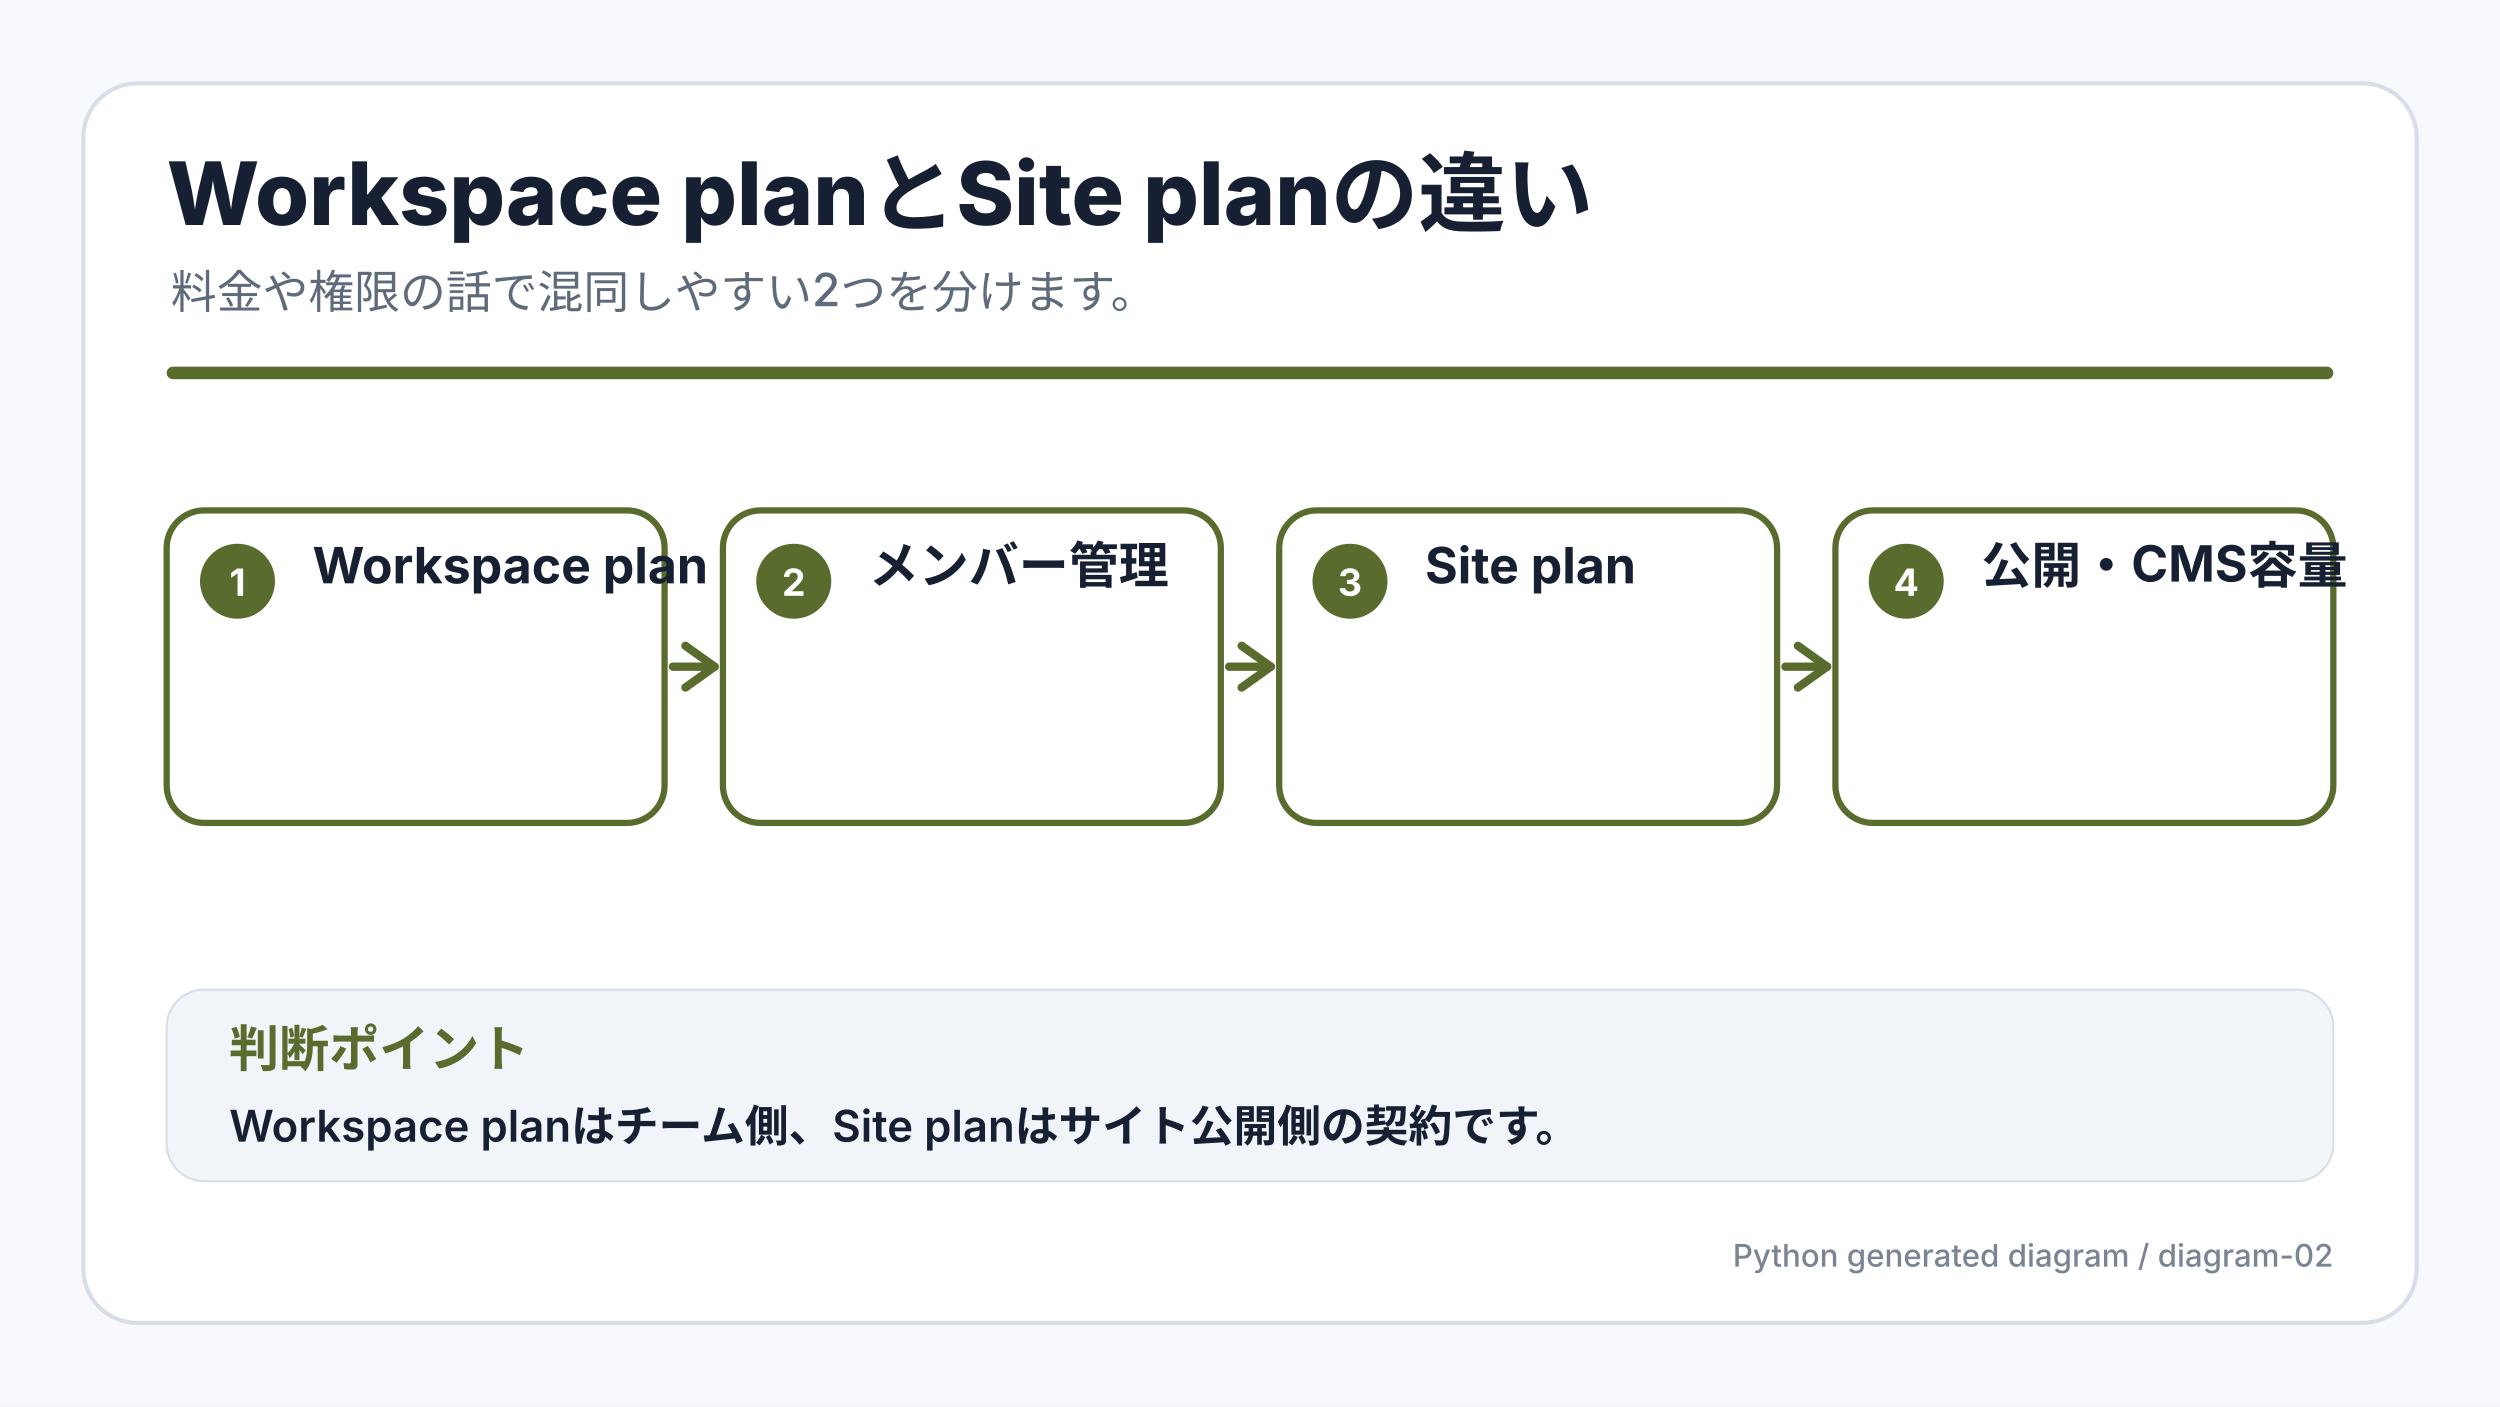
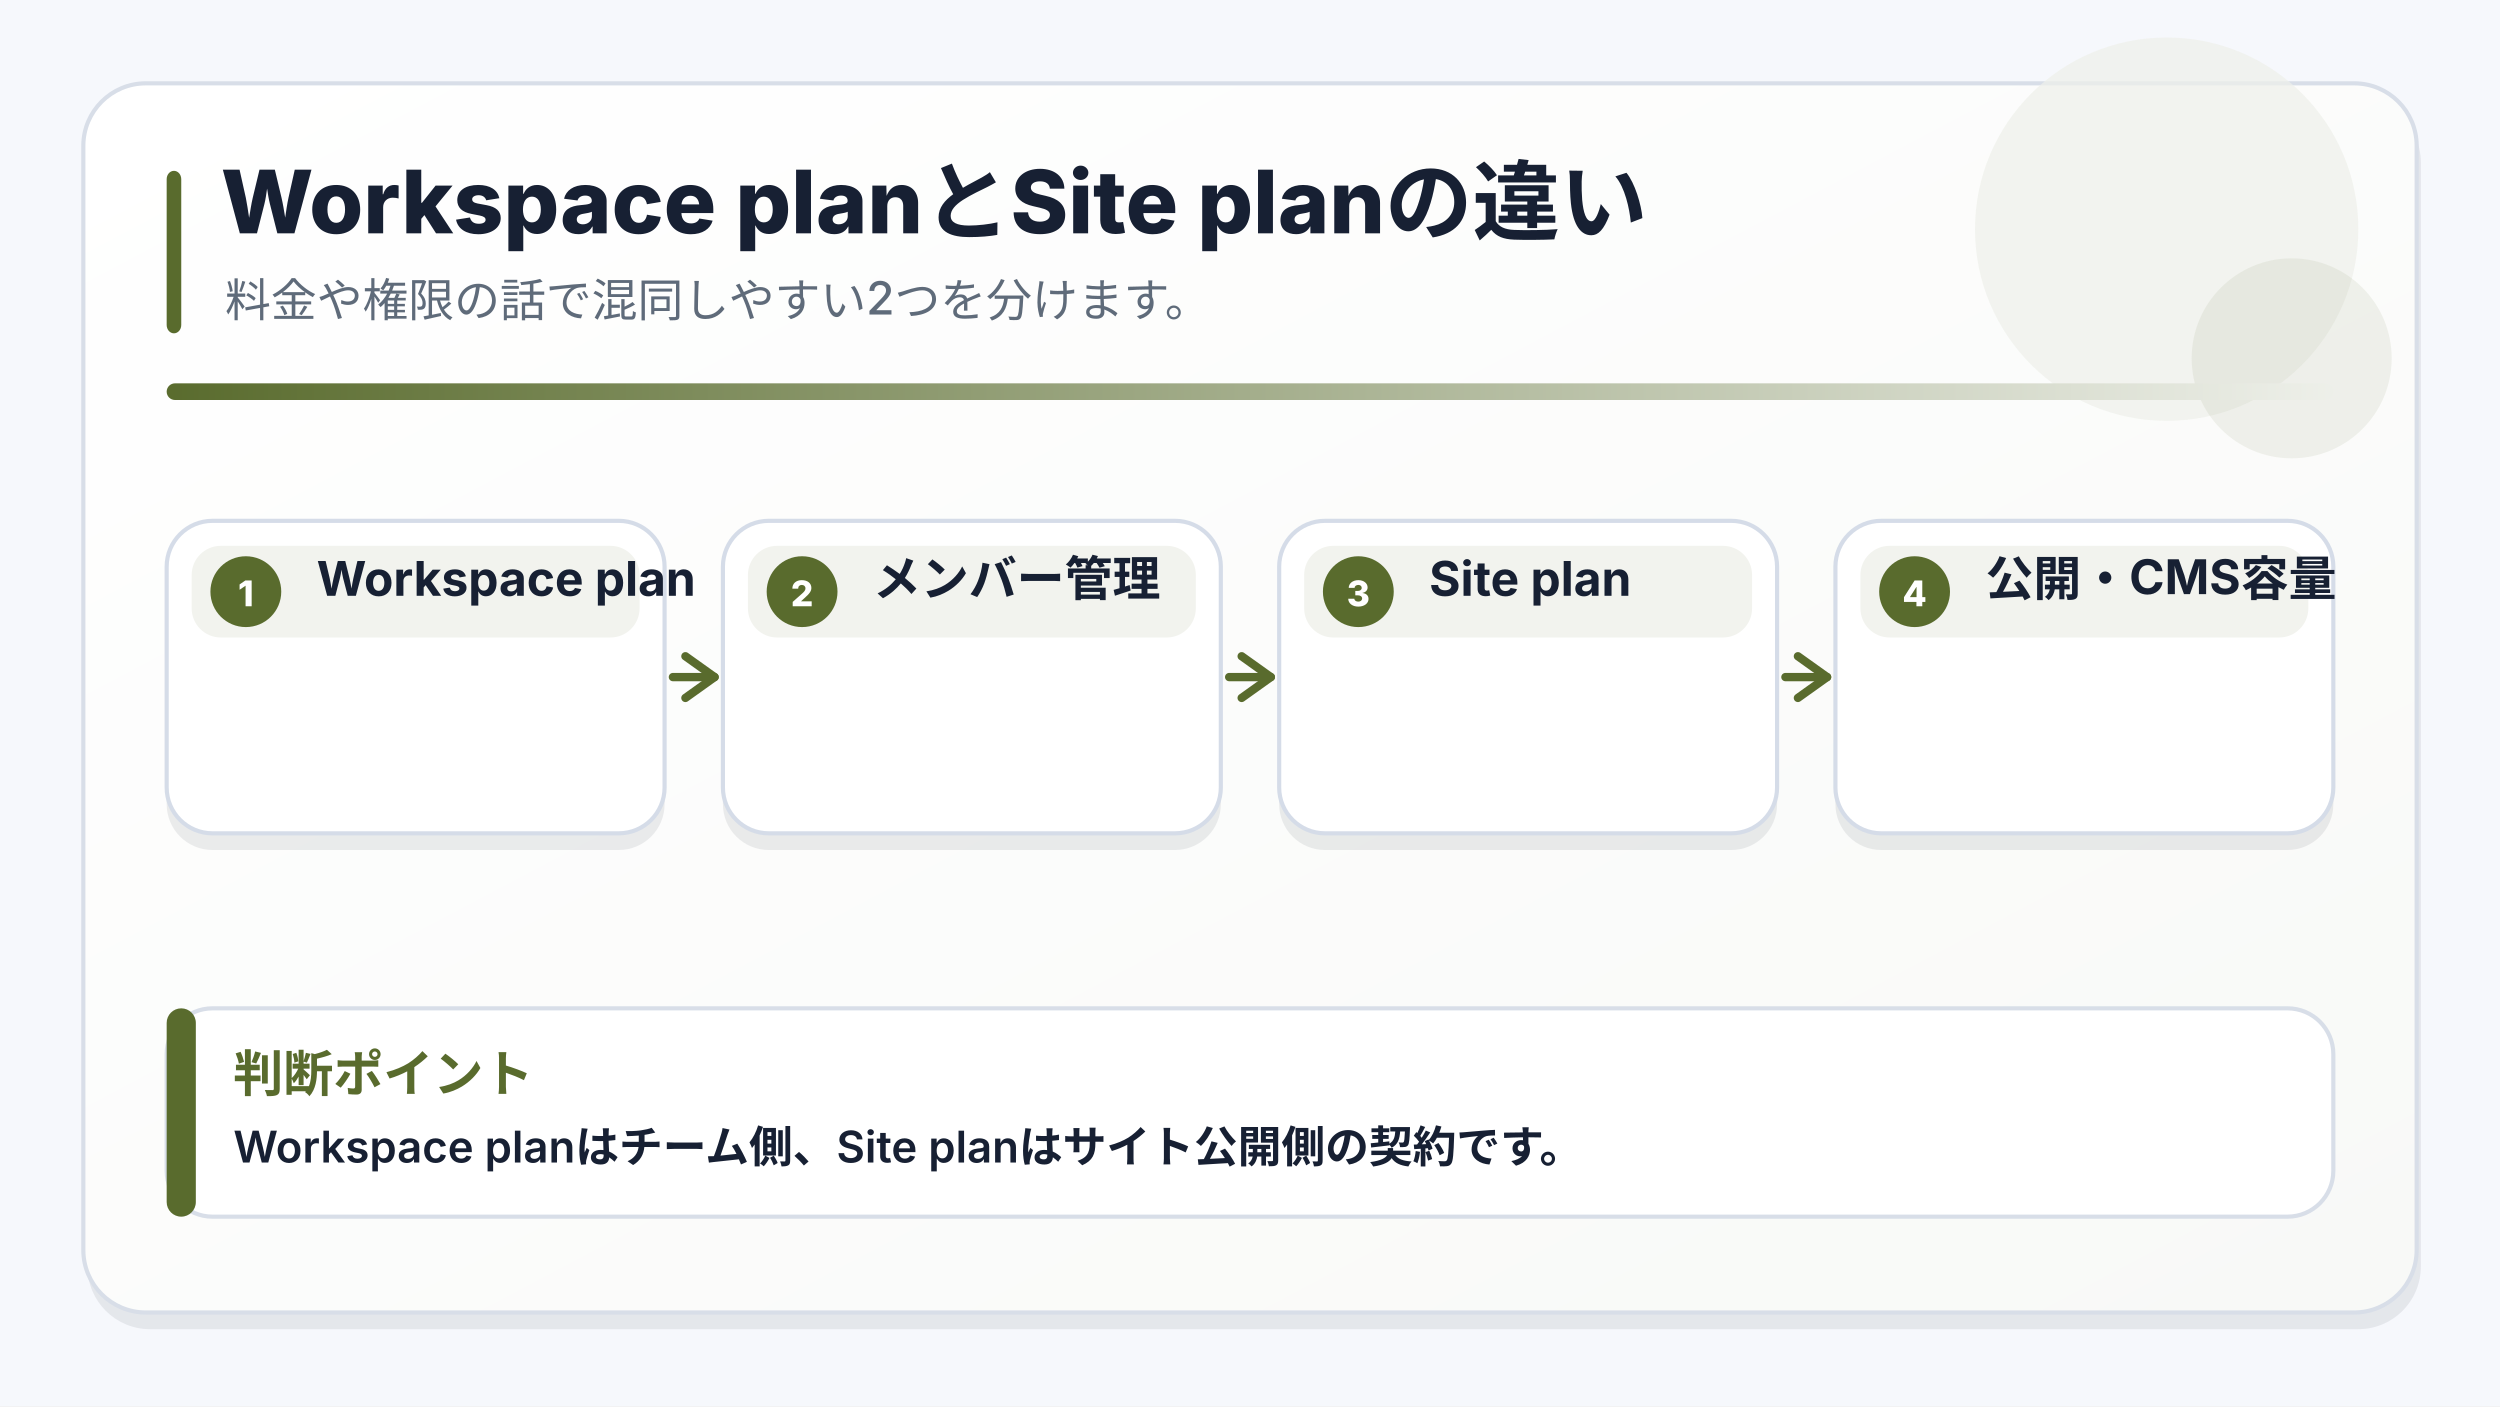
<svg xmlns="http://www.w3.org/2000/svg" width="1200" height="675" viewBox="0 0 1200 675" role="img">
-   <rect width="1200" height="675" fill="#F7F9FC" />
-   <rect x="40" y="40" width="1120" height="595" rx="26" fill="#ffffff" stroke="#D8DEE8" stroke-width="2" />
-   <text x="80" y="108" font-family="-apple-system, BlinkMacSystemFont, Segoe UI, sans-serif" font-size="42" font-weight="800" fill="#172033" text-anchor="start">Workspace planとSite planの違い</text>
-   <text x="82" y="148" font-family="-apple-system, BlinkMacSystemFont, Segoe UI, sans-serif" font-size="22" font-weight="500" fill="#5F6B7A" text-anchor="start">料金や権限の話で混同しやすい2つを分けます。</text>
-   <rect x="80" y="176" width="1040" height="6" rx="3" fill="#596B2D" />
-   <rect x="80" y="245" width="239" height="150" rx="18" fill="#ffffff" stroke="#596B2D" stroke-width="3" />
-   <circle cx="114" cy="279" r="18" fill="#596B2D" />
-   <text x="114" y="286" font-family="-apple-system, BlinkMacSystemFont, Segoe UI, sans-serif" font-size="18" font-weight="700" fill="#ffffff" text-anchor="middle">1</text>
-   <text x="150" y="280" font-family="-apple-system, BlinkMacSystemFont, Segoe UI, sans-serif" font-size="24" font-weight="700" fill="#172033" text-anchor="start">Workspace plan</text>
-   <line x1="323" y1="320" x2="343" y2="320" stroke="#596B2D" stroke-width="4" stroke-linecap="round" />
-   <path d="M 329 310 L 343 320 L 329 330" fill="none" stroke="#596B2D" stroke-width="4" stroke-linecap="round" stroke-linejoin="round" />
-   <rect x="347" y="245" width="239" height="150" rx="18" fill="#ffffff" stroke="#596B2D" stroke-width="3" />
-   <circle cx="381" cy="279" r="18" fill="#596B2D" />
-   <text x="381" y="286" font-family="-apple-system, BlinkMacSystemFont, Segoe UI, sans-serif" font-size="18" font-weight="700" fill="#ffffff" text-anchor="middle">2</text>
-   <text x="417" y="280" font-family="-apple-system, BlinkMacSystemFont, Segoe UI, sans-serif" font-size="24" font-weight="700" fill="#172033" text-anchor="start">メンバー管理</text>
-   <line x1="590" y1="320" x2="610" y2="320" stroke="#596B2D" stroke-width="4" stroke-linecap="round" />
-   <path d="M 596 310 L 610 320 L 596 330" fill="none" stroke="#596B2D" stroke-width="4" stroke-linecap="round" stroke-linejoin="round" />
-   <rect x="614" y="245" width="239" height="150" rx="18" fill="#ffffff" stroke="#596B2D" stroke-width="3" />
-   <circle cx="648" cy="279" r="18" fill="#596B2D" />
-   <text x="648" y="286" font-family="-apple-system, BlinkMacSystemFont, Segoe UI, sans-serif" font-size="18" font-weight="700" fill="#ffffff" text-anchor="middle">3</text>
-   <text x="684" y="280" font-family="-apple-system, BlinkMacSystemFont, Segoe UI, sans-serif" font-size="24" font-weight="700" fill="#172033" text-anchor="start">Site plan</text>
-   <line x1="857" y1="320" x2="877" y2="320" stroke="#596B2D" stroke-width="4" stroke-linecap="round" />
-   <path d="M 863 310 L 877 320 L 863 330" fill="none" stroke="#596B2D" stroke-width="4" stroke-linecap="round" stroke-linejoin="round" />
-   <rect x="881" y="245" width="239" height="150" rx="18" fill="#ffffff" stroke="#596B2D" stroke-width="3" />
-   <circle cx="915" cy="279" r="18" fill="#596B2D" />
-   <text x="915" y="286" font-family="-apple-system, BlinkMacSystemFont, Segoe UI, sans-serif" font-size="18" font-weight="700" fill="#ffffff" text-anchor="middle">4</text>
-   <text x="951" y="280" font-family="-apple-system, BlinkMacSystemFont, Segoe UI, sans-serif" font-size="24" font-weight="700" fill="#172033" text-anchor="start">公開・CMS容量</text>
-   <rect x="80" y="475" width="1040" height="92" rx="18" fill="#F1F5F9" stroke="#D8DEE8" />
-   <text x="110" y="512" font-family="-apple-system, BlinkMacSystemFont, Segoe UI, sans-serif" font-size="24" font-weight="800" fill="#596B2D" text-anchor="start">判断ポイント</text>
-   <text x="110" y="548" font-family="-apple-system, BlinkMacSystemFont, Segoe UI, sans-serif" font-size="21" font-weight="600" fill="#172033" text-anchor="start">Workspace planはチーム側、Site planはサイト公開側の契約です。</text>
-   <text x="1120" y="608" font-family="-apple-system, BlinkMacSystemFont, Segoe UI, sans-serif" font-size="15" font-weight="500" fill="#7A8493" text-anchor="end">Python generated diagram / diagram-02</text>
+   <defs>
+     <linearGradient id="bg" x1="0" y1="0" x2="1" y2="1">
+       <stop offset="0%" stop-color="#FFFFFF" />
+       <stop offset="100%" stop-color="#F8F9F7" />
+     </linearGradient>
+     <linearGradient id="bar" x1="0" y1="0" x2="1" y2="0">
+       <stop offset="0%" stop-color="#596B2D" />
+       <stop offset="100%" stop-color="#EEF0EA" />
+     </linearGradient>
+   </defs>
+   <rect width="1200" height="675" fill="#F6F8FC" />
+   <rect x="42" y="48" width="1120" height="590" rx="30" fill="#0F172A" opacity="0.08" />
+   <rect x="40" y="40" width="1120" height="590" rx="30" fill="url(#bg)" stroke="#D8DEE8" stroke-width="2" />
+   <circle cx="1040" cy="110" r="92" fill="#EEF0EA" opacity="0.72" />
+   <circle cx="1100" cy="172" r="48" fill="#596B2D" opacity="0.08" />
+   <rect x="80" y="82" width="7" height="78" rx="4" fill="#596B2D" />
+   <text x="106" y="112" font-family="-apple-system, BlinkMacSystemFont, Segoe UI, sans-serif" font-size="42" font-weight="800" fill="#172033" text-anchor="start">Workspace planとSite planの違い</text>
+   <text x="108" y="152" font-family="-apple-system, BlinkMacSystemFont, Segoe UI, sans-serif" font-size="22" font-weight="500" fill="#5F6B7A" text-anchor="start">料金や権限の話で混同しやすい2つを分けます。</text>
+   <rect x="80" y="184" width="1040" height="8" rx="4" fill="url(#bar)" />
+   <rect x="80" y="258" width="239" height="150" rx="22" fill="#0F172A" opacity="0.08" />
+   <rect x="80" y="250" width="239" height="150" rx="22" fill="#ffffff" stroke="#D5DCE8" stroke-width="2" />
+   <rect x="92" y="262" width="215" height="44" rx="14" fill="#F2F3EE" />
+   <circle cx="118" cy="284" r="17" fill="#596B2D" />
+   <text x="118" y="291" font-family="-apple-system, BlinkMacSystemFont, Segoe UI, sans-serif" font-size="17" font-weight="800" fill="#ffffff" text-anchor="middle">1</text>
+   <text x="152" y="286" font-family="-apple-system, BlinkMacSystemFont, Segoe UI, sans-serif" font-size="23" font-weight="750" fill="#172033" text-anchor="start">Workspace plan</text>
+   <line x1="323" y1="325" x2="343" y2="325" stroke="#596B2D" stroke-width="4" stroke-linecap="round" />
+   <path d="M 329 315 L 343 325 L 329 335" fill="none" stroke="#596B2D" stroke-width="4" stroke-linecap="round" stroke-linejoin="round" />
+   <rect x="347" y="258" width="239" height="150" rx="22" fill="#0F172A" opacity="0.08" />
+   <rect x="347" y="250" width="239" height="150" rx="22" fill="#ffffff" stroke="#D5DCE8" stroke-width="2" />
+   <rect x="359" y="262" width="215" height="44" rx="14" fill="#F2F3EE" />
+   <circle cx="385" cy="284" r="17" fill="#596B2D" />
+   <text x="385" y="291" font-family="-apple-system, BlinkMacSystemFont, Segoe UI, sans-serif" font-size="17" font-weight="800" fill="#ffffff" text-anchor="middle">2</text>
+   <text x="419" y="286" font-family="-apple-system, BlinkMacSystemFont, Segoe UI, sans-serif" font-size="23" font-weight="750" fill="#172033" text-anchor="start">メンバー管理</text>
+   <line x1="590" y1="325" x2="610" y2="325" stroke="#596B2D" stroke-width="4" stroke-linecap="round" />
+   <path d="M 596 315 L 610 325 L 596 335" fill="none" stroke="#596B2D" stroke-width="4" stroke-linecap="round" stroke-linejoin="round" />
+   <rect x="614" y="258" width="239" height="150" rx="22" fill="#0F172A" opacity="0.08" />
+   <rect x="614" y="250" width="239" height="150" rx="22" fill="#ffffff" stroke="#D5DCE8" stroke-width="2" />
+   <rect x="626" y="262" width="215" height="44" rx="14" fill="#F2F3EE" />
+   <circle cx="652" cy="284" r="17" fill="#596B2D" />
+   <text x="652" y="291" font-family="-apple-system, BlinkMacSystemFont, Segoe UI, sans-serif" font-size="17" font-weight="800" fill="#ffffff" text-anchor="middle">3</text>
+   <text x="686" y="286" font-family="-apple-system, BlinkMacSystemFont, Segoe UI, sans-serif" font-size="23" font-weight="750" fill="#172033" text-anchor="start">Site plan</text>
+   <line x1="857" y1="325" x2="877" y2="325" stroke="#596B2D" stroke-width="4" stroke-linecap="round" />
+   <path d="M 863 315 L 877 325 L 863 335" fill="none" stroke="#596B2D" stroke-width="4" stroke-linecap="round" stroke-linejoin="round" />
+   <rect x="881" y="258" width="239" height="150" rx="22" fill="#0F172A" opacity="0.08" />
+   <rect x="881" y="250" width="239" height="150" rx="22" fill="#ffffff" stroke="#D5DCE8" stroke-width="2" />
+   <rect x="893" y="262" width="215" height="44" rx="14" fill="#F2F3EE" />
+   <circle cx="919" cy="284" r="17" fill="#596B2D" />
+   <text x="919" y="291" font-family="-apple-system, BlinkMacSystemFont, Segoe UI, sans-serif" font-size="17" font-weight="800" fill="#ffffff" text-anchor="middle">4</text>
+   <text x="953" y="286" font-family="-apple-system, BlinkMacSystemFont, Segoe UI, sans-serif" font-size="23" font-weight="750" fill="#172033" text-anchor="start">公開・CMS容量</text>
+   <rect x="80" y="484" width="1040" height="100" rx="22" fill="#FFFFFF" stroke="#D8DEE8" stroke-width="2" />
+   <rect x="80" y="484" width="14" height="100" rx="7" fill="#596B2D" />
+   <text x="112" y="524" font-family="-apple-system, BlinkMacSystemFont, Segoe UI, sans-serif" font-size="24" font-weight="800" fill="#596B2D" text-anchor="start">判断ポイント</text>
+   <text x="112" y="558" font-family="-apple-system, BlinkMacSystemFont, Segoe UI, sans-serif" font-size="21" font-weight="600" fill="#172033" text-anchor="start">Workspace planはチーム側、Site planはサイト公開側の契約です。</text>
</svg>
